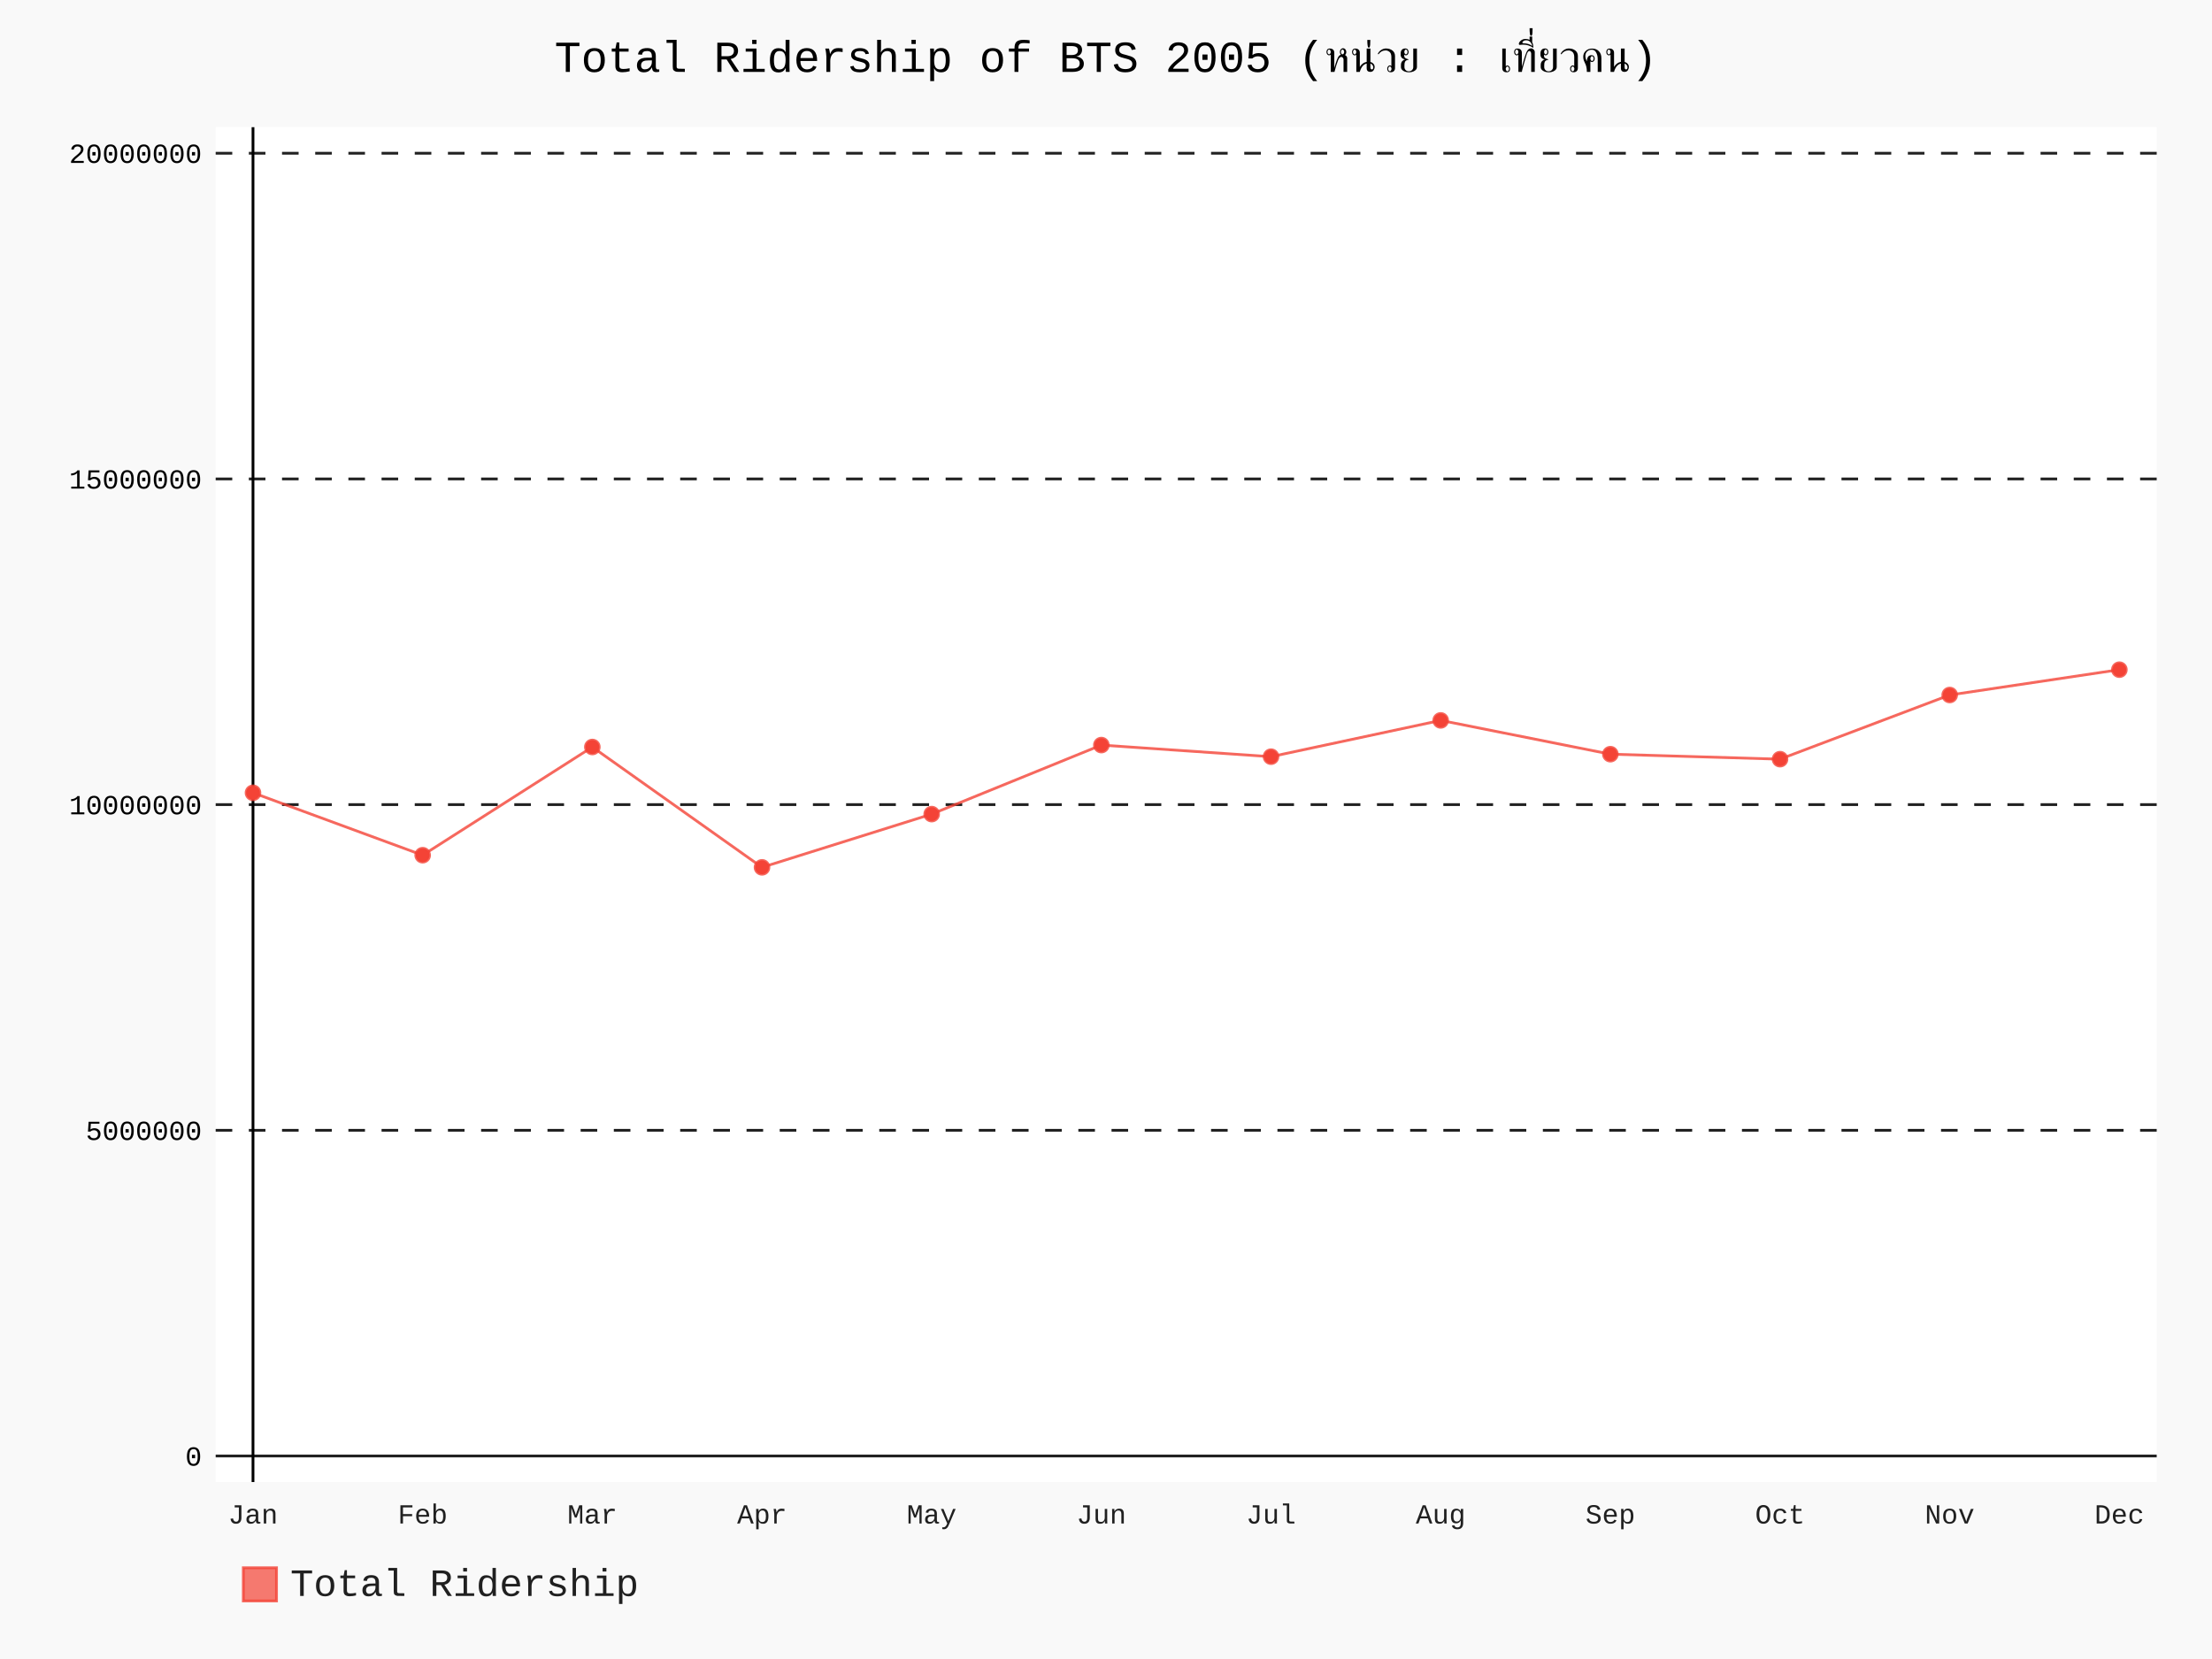
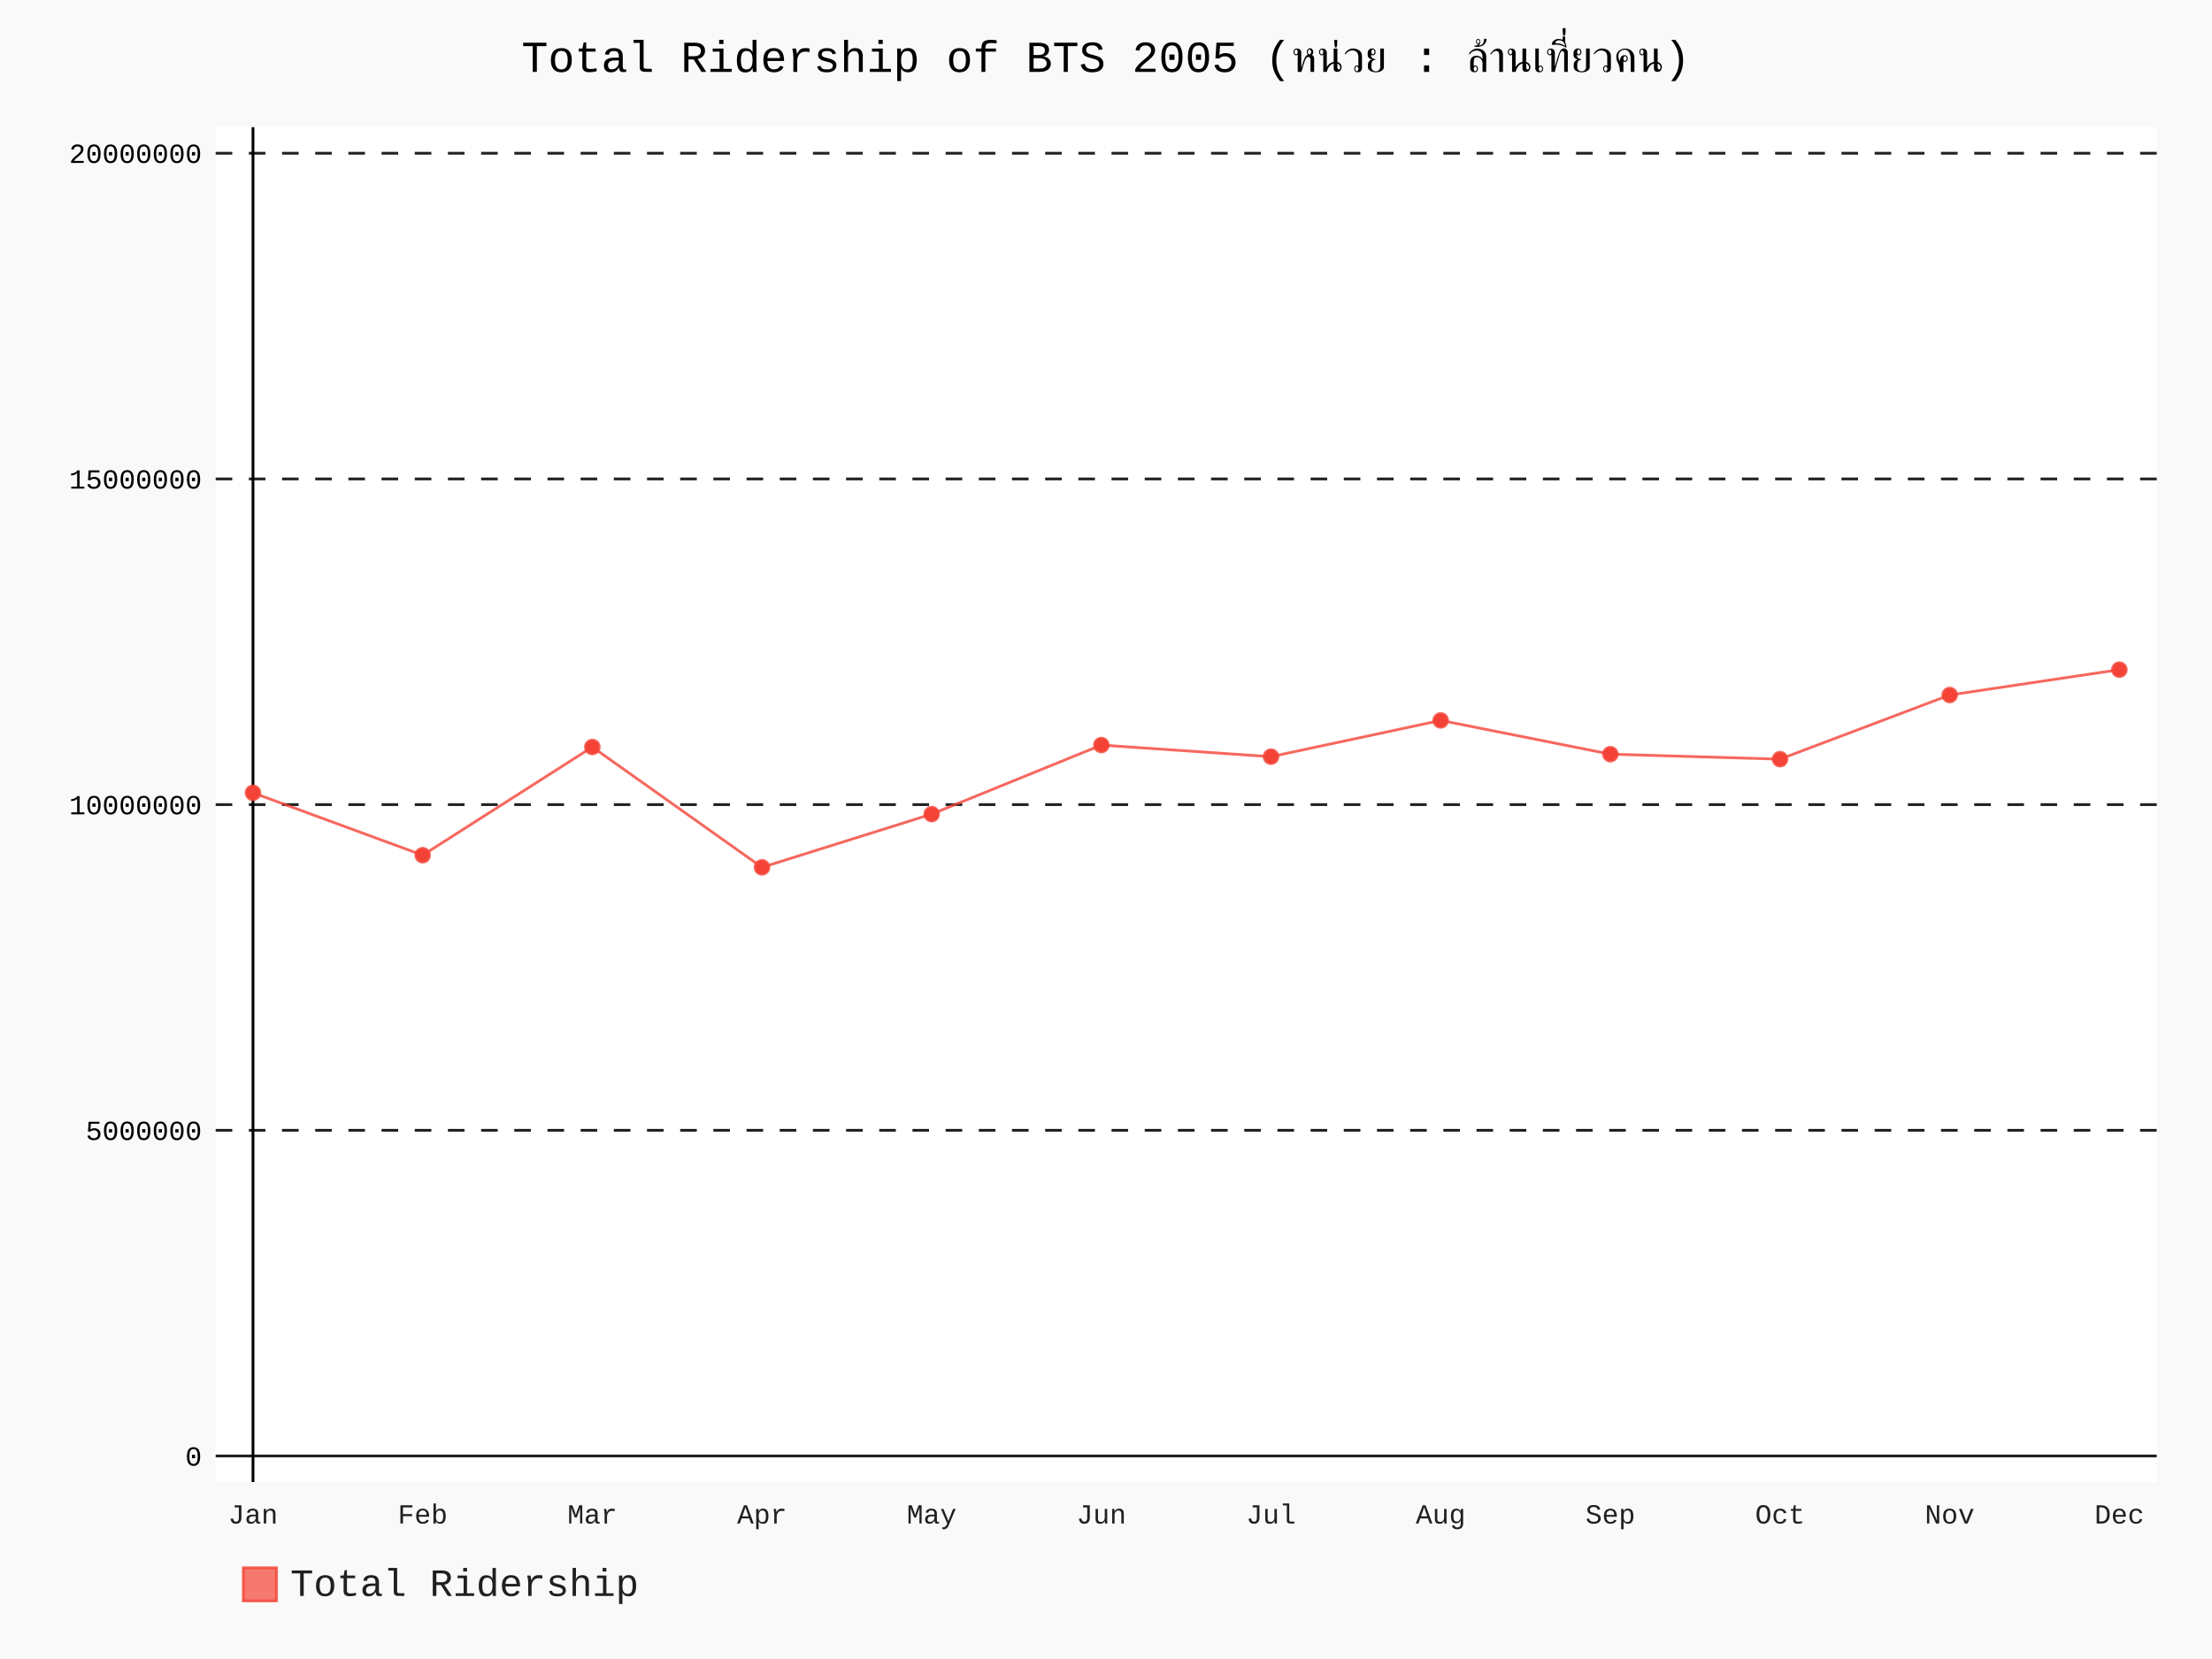
- <svg xmlns="http://www.w3.org/2000/svg" class="pygal-chart" id="chart-b4d4abf4-a4a2-4204-85f1-76a7a55fd503" viewBox="0 0 800 600">
+ <svg xmlns="http://www.w3.org/2000/svg" class="pygal-chart" id="chart-a8c667cb-25a0-4343-9464-e6814a471185" viewBox="0 0 800 600">
  <defs>
-     <style type="text/css">#chart-b4d4abf4-a4a2-4204-85f1-76a7a55fd503{-webkit-user-select:none;-webkit-font-smoothing:antialiased;font-family:Consolas,"Liberation Mono",Menlo,Courier,monospace}#chart-b4d4abf4-a4a2-4204-85f1-76a7a55fd503 .title{font-family:Consolas,"Liberation Mono",Menlo,Courier,monospace;font-size:16px}#chart-b4d4abf4-a4a2-4204-85f1-76a7a55fd503 .legends .legend text{font-family:Consolas,"Liberation Mono",Menlo,Courier,monospace;font-size:14px}#chart-b4d4abf4-a4a2-4204-85f1-76a7a55fd503 .axis text{font-family:Consolas,"Liberation Mono",Menlo,Courier,monospace;font-size:10px}#chart-b4d4abf4-a4a2-4204-85f1-76a7a55fd503 .axis text.major{font-family:Consolas,"Liberation Mono",Menlo,Courier,monospace;font-size:10px}#chart-b4d4abf4-a4a2-4204-85f1-76a7a55fd503 .text-overlay text.value{font-family:Consolas,"Liberation Mono",Menlo,Courier,monospace;font-size:16px}#chart-b4d4abf4-a4a2-4204-85f1-76a7a55fd503 .text-overlay text.label{font-family:Consolas,"Liberation Mono",Menlo,Courier,monospace;font-size:10px}#chart-b4d4abf4-a4a2-4204-85f1-76a7a55fd503 .tooltip{font-family:Consolas,"Liberation Mono",Menlo,Courier,monospace;font-size:14px}#chart-b4d4abf4-a4a2-4204-85f1-76a7a55fd503 text.no_data{font-family:Consolas,"Liberation Mono",Menlo,Courier,monospace;font-size:64px}
- #chart-b4d4abf4-a4a2-4204-85f1-76a7a55fd503{background-color:rgba(249,249,249,1)}#chart-b4d4abf4-a4a2-4204-85f1-76a7a55fd503 path,#chart-b4d4abf4-a4a2-4204-85f1-76a7a55fd503 line,#chart-b4d4abf4-a4a2-4204-85f1-76a7a55fd503 rect,#chart-b4d4abf4-a4a2-4204-85f1-76a7a55fd503 circle{-webkit-transition:150ms;-moz-transition:150ms;transition:150ms}#chart-b4d4abf4-a4a2-4204-85f1-76a7a55fd503 .graph &gt; .background{fill:rgba(249,249,249,1)}#chart-b4d4abf4-a4a2-4204-85f1-76a7a55fd503 .plot &gt; .background{fill:rgba(255,255,255,1)}#chart-b4d4abf4-a4a2-4204-85f1-76a7a55fd503 .graph{fill:rgba(0,0,0,.87)}#chart-b4d4abf4-a4a2-4204-85f1-76a7a55fd503 text.no_data{fill:rgba(0,0,0,1)}#chart-b4d4abf4-a4a2-4204-85f1-76a7a55fd503 .title{fill:rgba(0,0,0,1)}#chart-b4d4abf4-a4a2-4204-85f1-76a7a55fd503 .legends .legend text{fill:rgba(0,0,0,.87)}#chart-b4d4abf4-a4a2-4204-85f1-76a7a55fd503 .legends .legend:hover text{fill:rgba(0,0,0,1)}#chart-b4d4abf4-a4a2-4204-85f1-76a7a55fd503 .axis .line{stroke:rgba(0,0,0,1)}#chart-b4d4abf4-a4a2-4204-85f1-76a7a55fd503 .axis .guide.line{stroke:rgba(0,0,0,.54)}#chart-b4d4abf4-a4a2-4204-85f1-76a7a55fd503 .axis .major.line{stroke:rgba(0,0,0,.87)}#chart-b4d4abf4-a4a2-4204-85f1-76a7a55fd503 .axis text.major{fill:rgba(0,0,0,1)}#chart-b4d4abf4-a4a2-4204-85f1-76a7a55fd503 .axis.y .guides:hover .guide.line,#chart-b4d4abf4-a4a2-4204-85f1-76a7a55fd503 .line-graph .axis.x .guides:hover .guide.line,#chart-b4d4abf4-a4a2-4204-85f1-76a7a55fd503 .stackedline-graph .axis.x .guides:hover .guide.line,#chart-b4d4abf4-a4a2-4204-85f1-76a7a55fd503 .xy-graph .axis.x .guides:hover .guide.line{stroke:rgba(0,0,0,1)}#chart-b4d4abf4-a4a2-4204-85f1-76a7a55fd503 .axis .guides:hover text{fill:rgba(0,0,0,1)}#chart-b4d4abf4-a4a2-4204-85f1-76a7a55fd503 .reactive{fill-opacity:.7;stroke-opacity:.8}#chart-b4d4abf4-a4a2-4204-85f1-76a7a55fd503 .ci{stroke:rgba(0,0,0,.87)}#chart-b4d4abf4-a4a2-4204-85f1-76a7a55fd503 .reactive.active,#chart-b4d4abf4-a4a2-4204-85f1-76a7a55fd503 .active .reactive{fill-opacity:.8;stroke-opacity:.9;stroke-width:4}#chart-b4d4abf4-a4a2-4204-85f1-76a7a55fd503 .ci .reactive.active{stroke-width:1.5}#chart-b4d4abf4-a4a2-4204-85f1-76a7a55fd503 .series text{fill:rgba(0,0,0,1)}#chart-b4d4abf4-a4a2-4204-85f1-76a7a55fd503 .tooltip rect{fill:rgba(255,255,255,1);stroke:rgba(0,0,0,1);-webkit-transition:opacity 150ms;-moz-transition:opacity 150ms;transition:opacity 150ms}#chart-b4d4abf4-a4a2-4204-85f1-76a7a55fd503 .tooltip .label{fill:rgba(0,0,0,.87)}#chart-b4d4abf4-a4a2-4204-85f1-76a7a55fd503 .tooltip .label{fill:rgba(0,0,0,.87)}#chart-b4d4abf4-a4a2-4204-85f1-76a7a55fd503 .tooltip .legend{font-size:.8em;fill:rgba(0,0,0,.54)}#chart-b4d4abf4-a4a2-4204-85f1-76a7a55fd503 .tooltip .x_label{font-size:.6em;fill:rgba(0,0,0,1)}#chart-b4d4abf4-a4a2-4204-85f1-76a7a55fd503 .tooltip .xlink{font-size:.5em;text-decoration:underline}#chart-b4d4abf4-a4a2-4204-85f1-76a7a55fd503 .tooltip .value{font-size:1.5em}#chart-b4d4abf4-a4a2-4204-85f1-76a7a55fd503 .bound{font-size:.5em}#chart-b4d4abf4-a4a2-4204-85f1-76a7a55fd503 .max-value{font-size:.75em;fill:rgba(0,0,0,.54)}#chart-b4d4abf4-a4a2-4204-85f1-76a7a55fd503 .map-element{fill:rgba(255,255,255,1);stroke:rgba(0,0,0,.54) !important}#chart-b4d4abf4-a4a2-4204-85f1-76a7a55fd503 .map-element .reactive{fill-opacity:inherit;stroke-opacity:inherit}#chart-b4d4abf4-a4a2-4204-85f1-76a7a55fd503 .color-0,#chart-b4d4abf4-a4a2-4204-85f1-76a7a55fd503 .color-0 a:visited{stroke:#F44336;fill:#F44336}#chart-b4d4abf4-a4a2-4204-85f1-76a7a55fd503 .text-overlay .color-0 text{fill:black}
- #chart-b4d4abf4-a4a2-4204-85f1-76a7a55fd503 text.no_data{text-anchor:middle}#chart-b4d4abf4-a4a2-4204-85f1-76a7a55fd503 .guide.line{fill:none}#chart-b4d4abf4-a4a2-4204-85f1-76a7a55fd503 .centered{text-anchor:middle}#chart-b4d4abf4-a4a2-4204-85f1-76a7a55fd503 .title{text-anchor:middle}#chart-b4d4abf4-a4a2-4204-85f1-76a7a55fd503 .legends .legend text{fill-opacity:1}#chart-b4d4abf4-a4a2-4204-85f1-76a7a55fd503 .axis.x text{text-anchor:middle}#chart-b4d4abf4-a4a2-4204-85f1-76a7a55fd503 .axis.x:not(.web) text[transform]{text-anchor:start}#chart-b4d4abf4-a4a2-4204-85f1-76a7a55fd503 .axis.x:not(.web) text[transform].backwards{text-anchor:end}#chart-b4d4abf4-a4a2-4204-85f1-76a7a55fd503 .axis.y text{text-anchor:end}#chart-b4d4abf4-a4a2-4204-85f1-76a7a55fd503 .axis.y text[transform].backwards{text-anchor:start}#chart-b4d4abf4-a4a2-4204-85f1-76a7a55fd503 .axis.y2 text{text-anchor:start}#chart-b4d4abf4-a4a2-4204-85f1-76a7a55fd503 .axis.y2 text[transform].backwards{text-anchor:end}#chart-b4d4abf4-a4a2-4204-85f1-76a7a55fd503 .axis .guide.line{stroke-dasharray:4,4}#chart-b4d4abf4-a4a2-4204-85f1-76a7a55fd503 .axis .major.guide.line{stroke-dasharray:6,6}#chart-b4d4abf4-a4a2-4204-85f1-76a7a55fd503 .horizontal .axis.y .guide.line,#chart-b4d4abf4-a4a2-4204-85f1-76a7a55fd503 .horizontal .axis.y2 .guide.line,#chart-b4d4abf4-a4a2-4204-85f1-76a7a55fd503 .vertical .axis.x .guide.line{opacity:0}#chart-b4d4abf4-a4a2-4204-85f1-76a7a55fd503 .horizontal .axis.always_show .guide.line,#chart-b4d4abf4-a4a2-4204-85f1-76a7a55fd503 .vertical .axis.always_show .guide.line{opacity:1 !important}#chart-b4d4abf4-a4a2-4204-85f1-76a7a55fd503 .axis.y .guides:hover .guide.line,#chart-b4d4abf4-a4a2-4204-85f1-76a7a55fd503 .axis.y2 .guides:hover .guide.line,#chart-b4d4abf4-a4a2-4204-85f1-76a7a55fd503 .axis.x .guides:hover .guide.line{opacity:1}#chart-b4d4abf4-a4a2-4204-85f1-76a7a55fd503 .axis .guides:hover text{opacity:1}#chart-b4d4abf4-a4a2-4204-85f1-76a7a55fd503 .nofill{fill:none}#chart-b4d4abf4-a4a2-4204-85f1-76a7a55fd503 .subtle-fill{fill-opacity:.2}#chart-b4d4abf4-a4a2-4204-85f1-76a7a55fd503 .dot{stroke-width:1px;fill-opacity:1}#chart-b4d4abf4-a4a2-4204-85f1-76a7a55fd503 .dot.active{stroke-width:5px}#chart-b4d4abf4-a4a2-4204-85f1-76a7a55fd503 .dot.negative{fill:transparent}#chart-b4d4abf4-a4a2-4204-85f1-76a7a55fd503 text,#chart-b4d4abf4-a4a2-4204-85f1-76a7a55fd503 tspan{stroke:none !important}#chart-b4d4abf4-a4a2-4204-85f1-76a7a55fd503 .series text.active{opacity:1}#chart-b4d4abf4-a4a2-4204-85f1-76a7a55fd503 .tooltip rect{fill-opacity:.95;stroke-width:.5}#chart-b4d4abf4-a4a2-4204-85f1-76a7a55fd503 .tooltip text{fill-opacity:1}#chart-b4d4abf4-a4a2-4204-85f1-76a7a55fd503 .showable{visibility:hidden}#chart-b4d4abf4-a4a2-4204-85f1-76a7a55fd503 .showable.shown{visibility:visible}#chart-b4d4abf4-a4a2-4204-85f1-76a7a55fd503 .gauge-background{fill:rgba(229,229,229,1);stroke:none}#chart-b4d4abf4-a4a2-4204-85f1-76a7a55fd503 .bg-lines{stroke:rgba(249,249,249,1);stroke-width:2px}</style>
+     <style type="text/css">#chart-a8c667cb-25a0-4343-9464-e6814a471185{-webkit-user-select:none;-webkit-font-smoothing:antialiased;font-family:Consolas,"Liberation Mono",Menlo,Courier,monospace}#chart-a8c667cb-25a0-4343-9464-e6814a471185 .title{font-family:Consolas,"Liberation Mono",Menlo,Courier,monospace;font-size:16px}#chart-a8c667cb-25a0-4343-9464-e6814a471185 .legends .legend text{font-family:Consolas,"Liberation Mono",Menlo,Courier,monospace;font-size:14px}#chart-a8c667cb-25a0-4343-9464-e6814a471185 .axis text{font-family:Consolas,"Liberation Mono",Menlo,Courier,monospace;font-size:10px}#chart-a8c667cb-25a0-4343-9464-e6814a471185 .axis text.major{font-family:Consolas,"Liberation Mono",Menlo,Courier,monospace;font-size:10px}#chart-a8c667cb-25a0-4343-9464-e6814a471185 .text-overlay text.value{font-family:Consolas,"Liberation Mono",Menlo,Courier,monospace;font-size:16px}#chart-a8c667cb-25a0-4343-9464-e6814a471185 .text-overlay text.label{font-family:Consolas,"Liberation Mono",Menlo,Courier,monospace;font-size:10px}#chart-a8c667cb-25a0-4343-9464-e6814a471185 .tooltip{font-family:Consolas,"Liberation Mono",Menlo,Courier,monospace;font-size:14px}#chart-a8c667cb-25a0-4343-9464-e6814a471185 text.no_data{font-family:Consolas,"Liberation Mono",Menlo,Courier,monospace;font-size:64px}
+ #chart-a8c667cb-25a0-4343-9464-e6814a471185{background-color:rgba(249,249,249,1)}#chart-a8c667cb-25a0-4343-9464-e6814a471185 path,#chart-a8c667cb-25a0-4343-9464-e6814a471185 line,#chart-a8c667cb-25a0-4343-9464-e6814a471185 rect,#chart-a8c667cb-25a0-4343-9464-e6814a471185 circle{-webkit-transition:150ms;-moz-transition:150ms;transition:150ms}#chart-a8c667cb-25a0-4343-9464-e6814a471185 .graph &gt; .background{fill:rgba(249,249,249,1)}#chart-a8c667cb-25a0-4343-9464-e6814a471185 .plot &gt; .background{fill:rgba(255,255,255,1)}#chart-a8c667cb-25a0-4343-9464-e6814a471185 .graph{fill:rgba(0,0,0,.87)}#chart-a8c667cb-25a0-4343-9464-e6814a471185 text.no_data{fill:rgba(0,0,0,1)}#chart-a8c667cb-25a0-4343-9464-e6814a471185 .title{fill:rgba(0,0,0,1)}#chart-a8c667cb-25a0-4343-9464-e6814a471185 .legends .legend text{fill:rgba(0,0,0,.87)}#chart-a8c667cb-25a0-4343-9464-e6814a471185 .legends .legend:hover text{fill:rgba(0,0,0,1)}#chart-a8c667cb-25a0-4343-9464-e6814a471185 .axis .line{stroke:rgba(0,0,0,1)}#chart-a8c667cb-25a0-4343-9464-e6814a471185 .axis .guide.line{stroke:rgba(0,0,0,.54)}#chart-a8c667cb-25a0-4343-9464-e6814a471185 .axis .major.line{stroke:rgba(0,0,0,.87)}#chart-a8c667cb-25a0-4343-9464-e6814a471185 .axis text.major{fill:rgba(0,0,0,1)}#chart-a8c667cb-25a0-4343-9464-e6814a471185 .axis.y .guides:hover .guide.line,#chart-a8c667cb-25a0-4343-9464-e6814a471185 .line-graph .axis.x .guides:hover .guide.line,#chart-a8c667cb-25a0-4343-9464-e6814a471185 .stackedline-graph .axis.x .guides:hover .guide.line,#chart-a8c667cb-25a0-4343-9464-e6814a471185 .xy-graph .axis.x .guides:hover .guide.line{stroke:rgba(0,0,0,1)}#chart-a8c667cb-25a0-4343-9464-e6814a471185 .axis .guides:hover text{fill:rgba(0,0,0,1)}#chart-a8c667cb-25a0-4343-9464-e6814a471185 .reactive{fill-opacity:.7;stroke-opacity:.8}#chart-a8c667cb-25a0-4343-9464-e6814a471185 .ci{stroke:rgba(0,0,0,.87)}#chart-a8c667cb-25a0-4343-9464-e6814a471185 .reactive.active,#chart-a8c667cb-25a0-4343-9464-e6814a471185 .active .reactive{fill-opacity:.8;stroke-opacity:.9;stroke-width:4}#chart-a8c667cb-25a0-4343-9464-e6814a471185 .ci .reactive.active{stroke-width:1.5}#chart-a8c667cb-25a0-4343-9464-e6814a471185 .series text{fill:rgba(0,0,0,1)}#chart-a8c667cb-25a0-4343-9464-e6814a471185 .tooltip rect{fill:rgba(255,255,255,1);stroke:rgba(0,0,0,1);-webkit-transition:opacity 150ms;-moz-transition:opacity 150ms;transition:opacity 150ms}#chart-a8c667cb-25a0-4343-9464-e6814a471185 .tooltip .label{fill:rgba(0,0,0,.87)}#chart-a8c667cb-25a0-4343-9464-e6814a471185 .tooltip .label{fill:rgba(0,0,0,.87)}#chart-a8c667cb-25a0-4343-9464-e6814a471185 .tooltip .legend{font-size:.8em;fill:rgba(0,0,0,.54)}#chart-a8c667cb-25a0-4343-9464-e6814a471185 .tooltip .x_label{font-size:.6em;fill:rgba(0,0,0,1)}#chart-a8c667cb-25a0-4343-9464-e6814a471185 .tooltip .xlink{font-size:.5em;text-decoration:underline}#chart-a8c667cb-25a0-4343-9464-e6814a471185 .tooltip .value{font-size:1.5em}#chart-a8c667cb-25a0-4343-9464-e6814a471185 .bound{font-size:.5em}#chart-a8c667cb-25a0-4343-9464-e6814a471185 .max-value{font-size:.75em;fill:rgba(0,0,0,.54)}#chart-a8c667cb-25a0-4343-9464-e6814a471185 .map-element{fill:rgba(255,255,255,1);stroke:rgba(0,0,0,.54) !important}#chart-a8c667cb-25a0-4343-9464-e6814a471185 .map-element .reactive{fill-opacity:inherit;stroke-opacity:inherit}#chart-a8c667cb-25a0-4343-9464-e6814a471185 .color-0,#chart-a8c667cb-25a0-4343-9464-e6814a471185 .color-0 a:visited{stroke:#F44336;fill:#F44336}#chart-a8c667cb-25a0-4343-9464-e6814a471185 .text-overlay .color-0 text{fill:black}
+ #chart-a8c667cb-25a0-4343-9464-e6814a471185 text.no_data{text-anchor:middle}#chart-a8c667cb-25a0-4343-9464-e6814a471185 .guide.line{fill:none}#chart-a8c667cb-25a0-4343-9464-e6814a471185 .centered{text-anchor:middle}#chart-a8c667cb-25a0-4343-9464-e6814a471185 .title{text-anchor:middle}#chart-a8c667cb-25a0-4343-9464-e6814a471185 .legends .legend text{fill-opacity:1}#chart-a8c667cb-25a0-4343-9464-e6814a471185 .axis.x text{text-anchor:middle}#chart-a8c667cb-25a0-4343-9464-e6814a471185 .axis.x:not(.web) text[transform]{text-anchor:start}#chart-a8c667cb-25a0-4343-9464-e6814a471185 .axis.x:not(.web) text[transform].backwards{text-anchor:end}#chart-a8c667cb-25a0-4343-9464-e6814a471185 .axis.y text{text-anchor:end}#chart-a8c667cb-25a0-4343-9464-e6814a471185 .axis.y text[transform].backwards{text-anchor:start}#chart-a8c667cb-25a0-4343-9464-e6814a471185 .axis.y2 text{text-anchor:start}#chart-a8c667cb-25a0-4343-9464-e6814a471185 .axis.y2 text[transform].backwards{text-anchor:end}#chart-a8c667cb-25a0-4343-9464-e6814a471185 .axis .guide.line{stroke-dasharray:4,4}#chart-a8c667cb-25a0-4343-9464-e6814a471185 .axis .major.guide.line{stroke-dasharray:6,6}#chart-a8c667cb-25a0-4343-9464-e6814a471185 .horizontal .axis.y .guide.line,#chart-a8c667cb-25a0-4343-9464-e6814a471185 .horizontal .axis.y2 .guide.line,#chart-a8c667cb-25a0-4343-9464-e6814a471185 .vertical .axis.x .guide.line{opacity:0}#chart-a8c667cb-25a0-4343-9464-e6814a471185 .horizontal .axis.always_show .guide.line,#chart-a8c667cb-25a0-4343-9464-e6814a471185 .vertical .axis.always_show .guide.line{opacity:1 !important}#chart-a8c667cb-25a0-4343-9464-e6814a471185 .axis.y .guides:hover .guide.line,#chart-a8c667cb-25a0-4343-9464-e6814a471185 .axis.y2 .guides:hover .guide.line,#chart-a8c667cb-25a0-4343-9464-e6814a471185 .axis.x .guides:hover .guide.line{opacity:1}#chart-a8c667cb-25a0-4343-9464-e6814a471185 .axis .guides:hover text{opacity:1}#chart-a8c667cb-25a0-4343-9464-e6814a471185 .nofill{fill:none}#chart-a8c667cb-25a0-4343-9464-e6814a471185 .subtle-fill{fill-opacity:.2}#chart-a8c667cb-25a0-4343-9464-e6814a471185 .dot{stroke-width:1px;fill-opacity:1}#chart-a8c667cb-25a0-4343-9464-e6814a471185 .dot.active{stroke-width:5px}#chart-a8c667cb-25a0-4343-9464-e6814a471185 .dot.negative{fill:transparent}#chart-a8c667cb-25a0-4343-9464-e6814a471185 text,#chart-a8c667cb-25a0-4343-9464-e6814a471185 tspan{stroke:none !important}#chart-a8c667cb-25a0-4343-9464-e6814a471185 .series text.active{opacity:1}#chart-a8c667cb-25a0-4343-9464-e6814a471185 .tooltip rect{fill-opacity:.95;stroke-width:.5}#chart-a8c667cb-25a0-4343-9464-e6814a471185 .tooltip text{fill-opacity:1}#chart-a8c667cb-25a0-4343-9464-e6814a471185 .showable{visibility:hidden}#chart-a8c667cb-25a0-4343-9464-e6814a471185 .showable.shown{visibility:visible}#chart-a8c667cb-25a0-4343-9464-e6814a471185 .gauge-background{fill:rgba(229,229,229,1);stroke:none}#chart-a8c667cb-25a0-4343-9464-e6814a471185 .bg-lines{stroke:rgba(249,249,249,1);stroke-width:2px}</style>
  </defs>
  <g class="graph line-graph vertical">
    <rect class="background" height="600" width="800" x="0" y="0" />
    <g class="plot" transform="translate(78, 46)">
      <rect class="background" height="490.0" width="702.0" x="0" y="0" />
      <g class="axis y always_show">
        <g class="guides">
          <path class="axis major line" d="M0 480.577 h702" />
          <text class="major" x="-5" y="484.077">0</text>
        </g>
        <g class="guides">
          <path class="major guide line" d="M0 362.788 h702" />
          <text class="major" x="-5" y="366.288">5000000</text>
        </g>
        <g class="guides">
          <path class="major guide line" d="M0 245 h702" />
          <text class="major" x="-5" y="248.5">10000000</text>
        </g>
        <g class="guides">
          <path class="major guide line" d="M0 127.212 h702" />
          <text class="major" x="-5" y="130.712">15000000</text>
        </g>
        <g class="guides">
          <path class="major guide line" d="M0 9.423 h702" />
          <text class="major" x="-5" y="12.923">20000000</text>
        </g>
      </g>
      <g class="axis x">
        <g class="guides">
          <path class="line" d="M13.5 0 v490" />
          <text class="" x="13.5" y="505.0">Jan</text>
        </g>
        <g class="guides">
          <path class="guide line" d="M74.864 0 v490" />
          <text class="" x="74.864" y="505.0">Feb</text>
        </g>
        <g class="guides">
          <path class="guide line" d="M136.227 0 v490" />
          <text class="" x="136.227" y="505.0">Mar</text>
        </g>
        <g class="guides">
          <path class="guide line" d="M197.591 0 v490" />
          <text class="" x="197.591" y="505.0">Apr</text>
        </g>
        <g class="guides">
          <path class="guide line" d="M258.955 0 v490" />
          <text class="" x="258.955" y="505.0">May</text>
        </g>
        <g class="guides">
          <path class="guide line" d="M320.318 0 v490" />
          <text class="" x="320.318" y="505.0">Jun</text>
        </g>
        <g class="guides">
          <path class="guide line" d="M381.682 0 v490" />
          <text class="" x="381.682" y="505.0">Jul</text>
        </g>
        <g class="guides">
          <path class="guide line" d="M443.045 0 v490" />
          <text class="" x="443.045" y="505.0">Aug</text>
        </g>
        <g class="guides">
          <path class="guide line" d="M504.409 0 v490" />
          <text class="" x="504.409" y="505.0">Sep</text>
        </g>
        <g class="guides">
          <path class="guide line" d="M565.773 0 v490" />
          <text class="" x="565.773" y="505.0">Oct</text>
        </g>
        <g class="guides">
          <path class="guide line" d="M627.136 0 v490" />
          <text class="" x="627.136" y="505.0">Nov</text>
        </g>
        <g class="guides">
          <path class="guide line" d="M688.5 0 v490" />
          <text class="" x="688.5" y="505.0">Dec</text>
        </g>
      </g>
      <g class="series serie-0 color-0">
        <path class="line reactive nofill" d="M13.5 240.724 L74.864 263.294 136.227 224.164 197.591 267.688 258.955 248.432 320.318 223.467 381.682 227.664 443.045 214.543 504.409 226.757 565.773 228.562 627.136 205.357 688.5 196.197" />
      </g>
    </g>
    <g class="titles">
-       <text class="title plot_title" x="400.0" y="26">Total Ridership of BTS 2005 (หน่วย : เที่ยวคน)</text>
+       <text class="title plot_title" x="400.0" y="26">Total Ridership of BTS 2005 (หน่วย : ล้านเที่ยวคน)</text>
    </g>
    <g class="plot overlay" transform="translate(78, 46)">
      <g class="series serie-0 color-0">
        <g class="dots">
          <circle class="dot reactive tooltip-trigger" cx="13.5" cy="240.724" r="2.5" />
        </g>
        <g class="dots">
          <circle class="dot reactive tooltip-trigger" cx="74.864" cy="263.294" r="2.5" />
        </g>
        <g class="dots">
          <circle class="dot reactive tooltip-trigger" cx="136.227" cy="224.164" r="2.5" />
        </g>
        <g class="dots">
          <circle class="dot reactive tooltip-trigger" cx="197.591" cy="267.688" r="2.5" />
        </g>
        <g class="dots">
          <circle class="dot reactive tooltip-trigger" cx="258.955" cy="248.432" r="2.5" />
        </g>
        <g class="dots">
          <circle class="dot reactive tooltip-trigger" cx="320.318" cy="223.467" r="2.5" />
        </g>
        <g class="dots">
          <circle class="dot reactive tooltip-trigger" cx="381.682" cy="227.664" r="2.5" />
        </g>
        <g class="dots">
          <circle class="dot reactive tooltip-trigger" cx="443.045" cy="214.543" r="2.5" />
        </g>
        <g class="dots">
          <circle class="dot reactive tooltip-trigger" cx="504.409" cy="226.757" r="2.5" />
        </g>
        <g class="dots">
          <circle class="dot reactive tooltip-trigger" cx="565.773" cy="228.562" r="2.5" />
        </g>
        <g class="dots">
          <circle class="dot reactive tooltip-trigger" cx="627.136" cy="205.357" r="2.5" />
        </g>
        <g class="dots">
          <circle class="dot reactive tooltip-trigger" cx="688.5" cy="196.197" r="2.5" />
        </g>
      </g>
    </g>
    <g class="plot text-overlay" transform="translate(78, 46)">
      <g class="series serie-0 color-0" />
    </g>
    <g class="plot tooltip-overlay" transform="translate(78, 46)">
      <g class="tooltip" style="opacity: 0" transform="translate(0 0)">
        <rect class="tooltip-box" height="0" rx="0" ry="0" width="0" />
        <g class="text" />
      </g>
    </g>
    <g class="legends" transform="translate(88, 566)">
      <g class="legend reactive activate-serie" id="activate-serie-0">
        <rect class="color-0 reactive" height="12" width="12" x="0.0" y="1.0" />
        <text x="17.0" y="11.2">Total Ridership</text>
      </g>
    </g>
  </g>
</svg>
